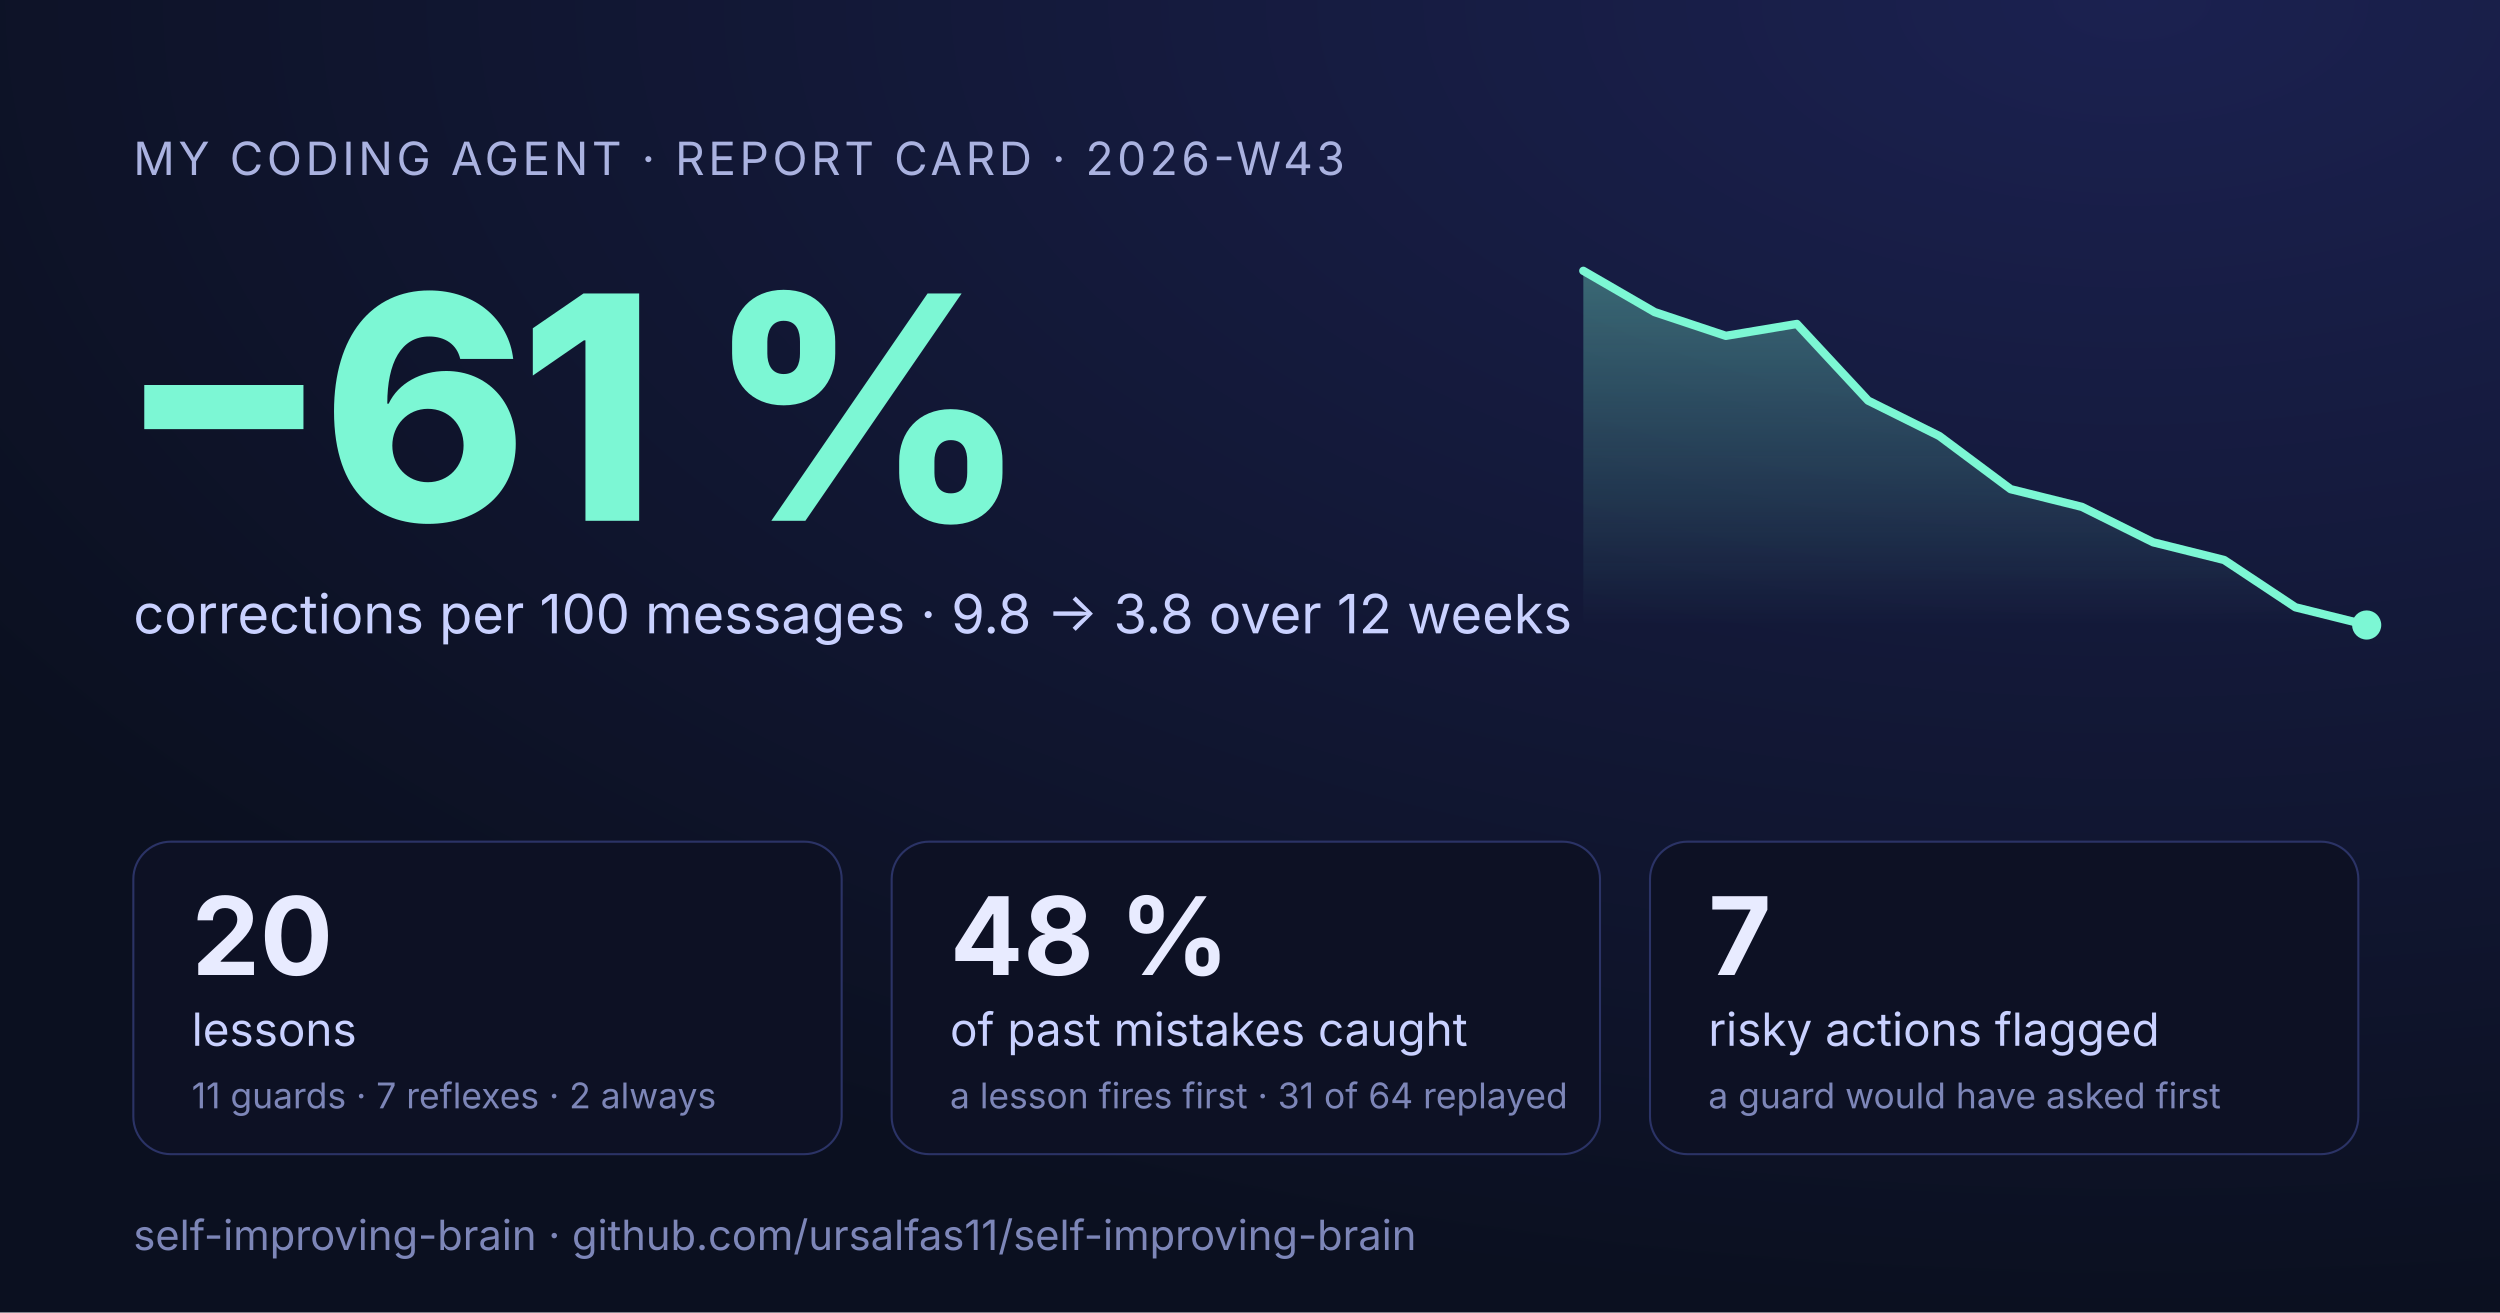
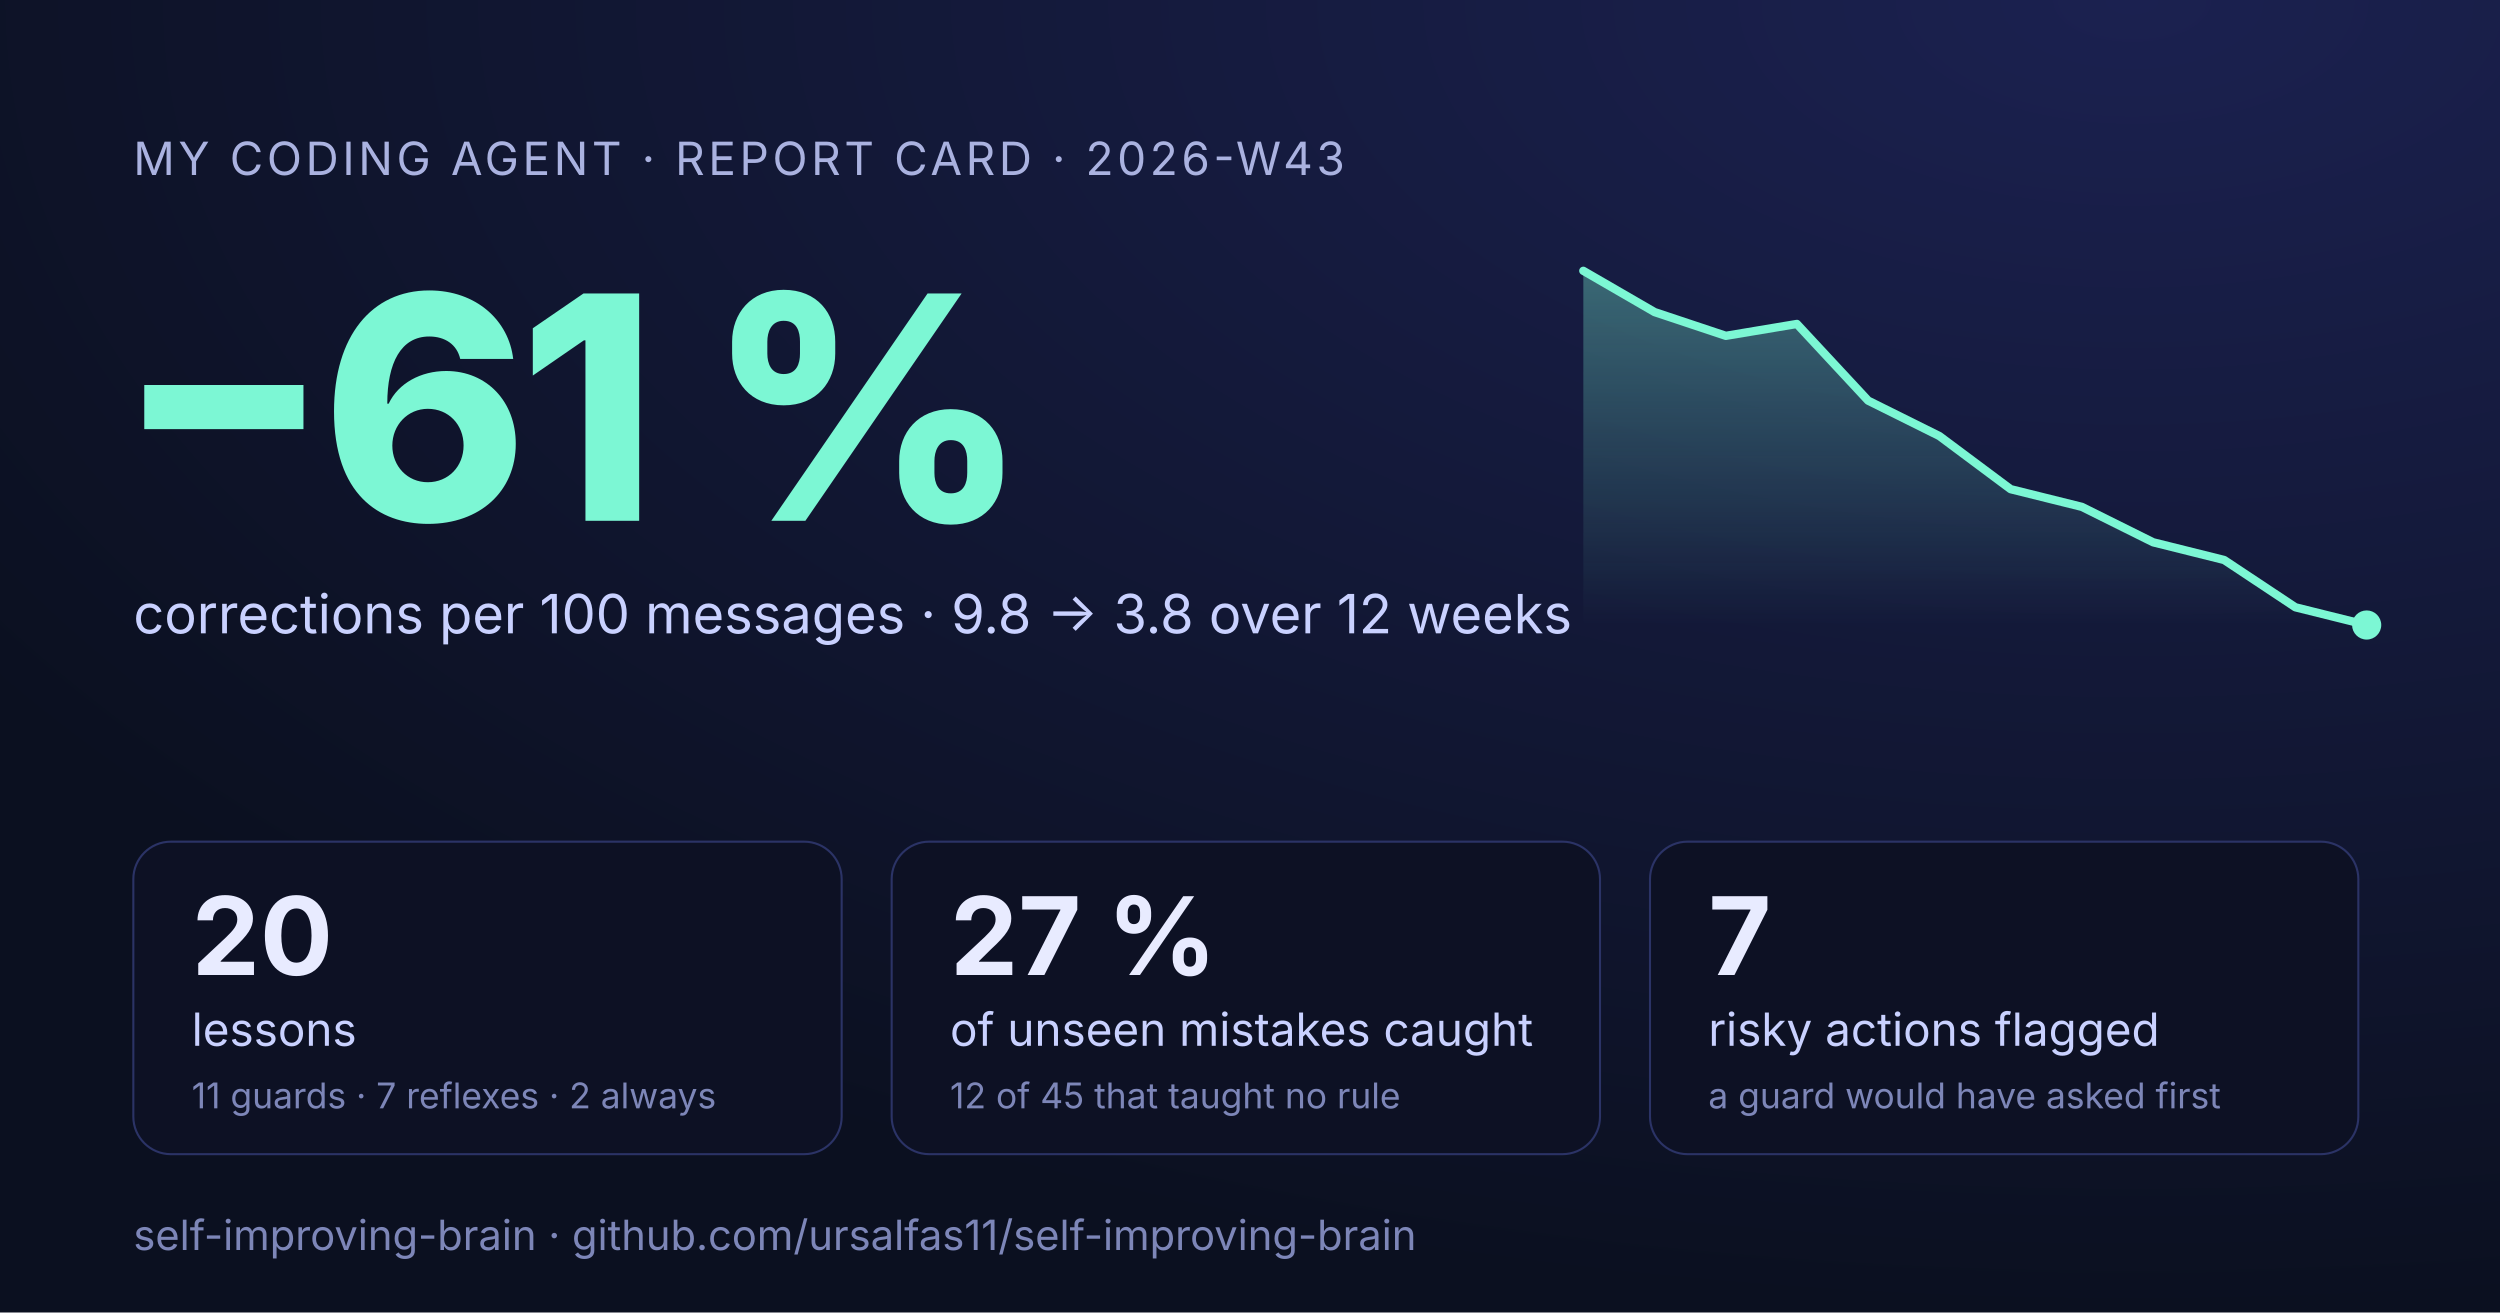
<svg xmlns="http://www.w3.org/2000/svg" width="1200" height="630" viewBox="0 0 1200 630" role="img" aria-label="Agent report card: −61 % corrections per 100 messages">
  <defs>
    <linearGradient id="g" x1="0" y1="0" x2="0" y2="1">
      <stop offset="0" stop-color="#7cf7d4" />
      <stop offset="1" stop-color="#7cf7d4" stop-opacity="0" />
    </linearGradient>
    <radialGradient id="bg" cx=".85" cy="0" r="1">
      <stop offset="0" stop-color="#1b2150" />
      <stop offset="1" stop-color="#0b1020" />
    </radialGradient>
  </defs>
  <style>text{font-family:-apple-system,BlinkMacSystemFont,"Segoe UI",Inter,Roboto,sans-serif;fill:#e8ebff}
.k{font-size:22px;fill:#aab2e0;letter-spacing:.08em}.big{font-size:150px;font-weight:800;fill:#7cf7d4;letter-spacing:-.03em}
.s{font-size:26px;fill:#c9d1ff}.v{font-size:52px;font-weight:750}.l{font-size:22px;fill:#c9d1ff}.h{font-size:17px;fill:#7d86b8}
.f{font-size:20px;fill:#7d86b8}</style>
  <rect width="1200" height="630" fill="url(#bg)" />
  <text x="64" y="84" class="k">MY CODING AGENT · REPORT CARD · 2026-W43</text>
  <text x="56" y="250" class="big">−61 %</text>
  <text x="64" y="304" class="s">corrections per 100 messages · 9.8 → 3.8 over 12 weeks</text>
  <path d="M760.0,300 L760.0,130.0 L794.2,149.8 L828.4,161.2 L862.5,155.5 L896.7,192.3 L930.9,209.3 L965.1,234.8 L999.3,243.3 L1033.5,260.3 L1067.6,268.8 L1101.8,291.5 L1136.0,300.0 L1136.0,300 Z" fill="url(#g)" opacity=".35" />
  <polyline points="760.0,130.0 794.2,149.8 828.4,161.2 862.5,155.5 896.7,192.3 930.9,209.3 965.1,234.8 999.3,243.3 1033.5,260.3 1067.6,268.8 1101.8,291.5 1136.0,300.0" fill="none" stroke="#7cf7d4" stroke-width="4" stroke-linejoin="round" stroke-linecap="round" />
  <circle cx="1136.0" cy="300.0" r="7" fill="#7cf7d4" />
  <rect x="64" y="404" width="340" height="150" rx="18" fill="#0d1124" stroke="#2b3366" />
  <text x="92" y="468" class="v">20</text>
  <text x="92" y="502" class="l">lessons</text>
  <text x="92" y="532" class="h">11 guards · 7 reflexes · 2 always</text>
  <rect x="428" y="404" width="340" height="150" rx="18" fill="#0d1124" stroke="#2b3366" />
-   <text x="456" y="468" class="v">48 %</text>
-   <text x="456" y="502" class="l">of past mistakes caught</text>
-   <text x="456" y="532" class="h">a lesson fires first · 31 of 64 replayed</text>
+   <text x="456" y="468" class="v">27 %</text>
+   <text x="456" y="502" class="l">of unseen mistakes caught</text>
+   <text x="456" y="532" class="h">12 of 45 that taught no rule</text>
  <rect x="792" y="404" width="340" height="150" rx="18" fill="#0d1124" stroke="#2b3366" />
  <text x="820" y="468" class="v">7</text>
  <text x="820" y="502" class="l">risky actions flagged</text>
  <text x="820" y="532" class="h">a guard would have asked first</text>
  <text x="64" y="600" class="f">self-improving-brain · github.com/ursalfas11/self-improving-brain</text>
</svg>
